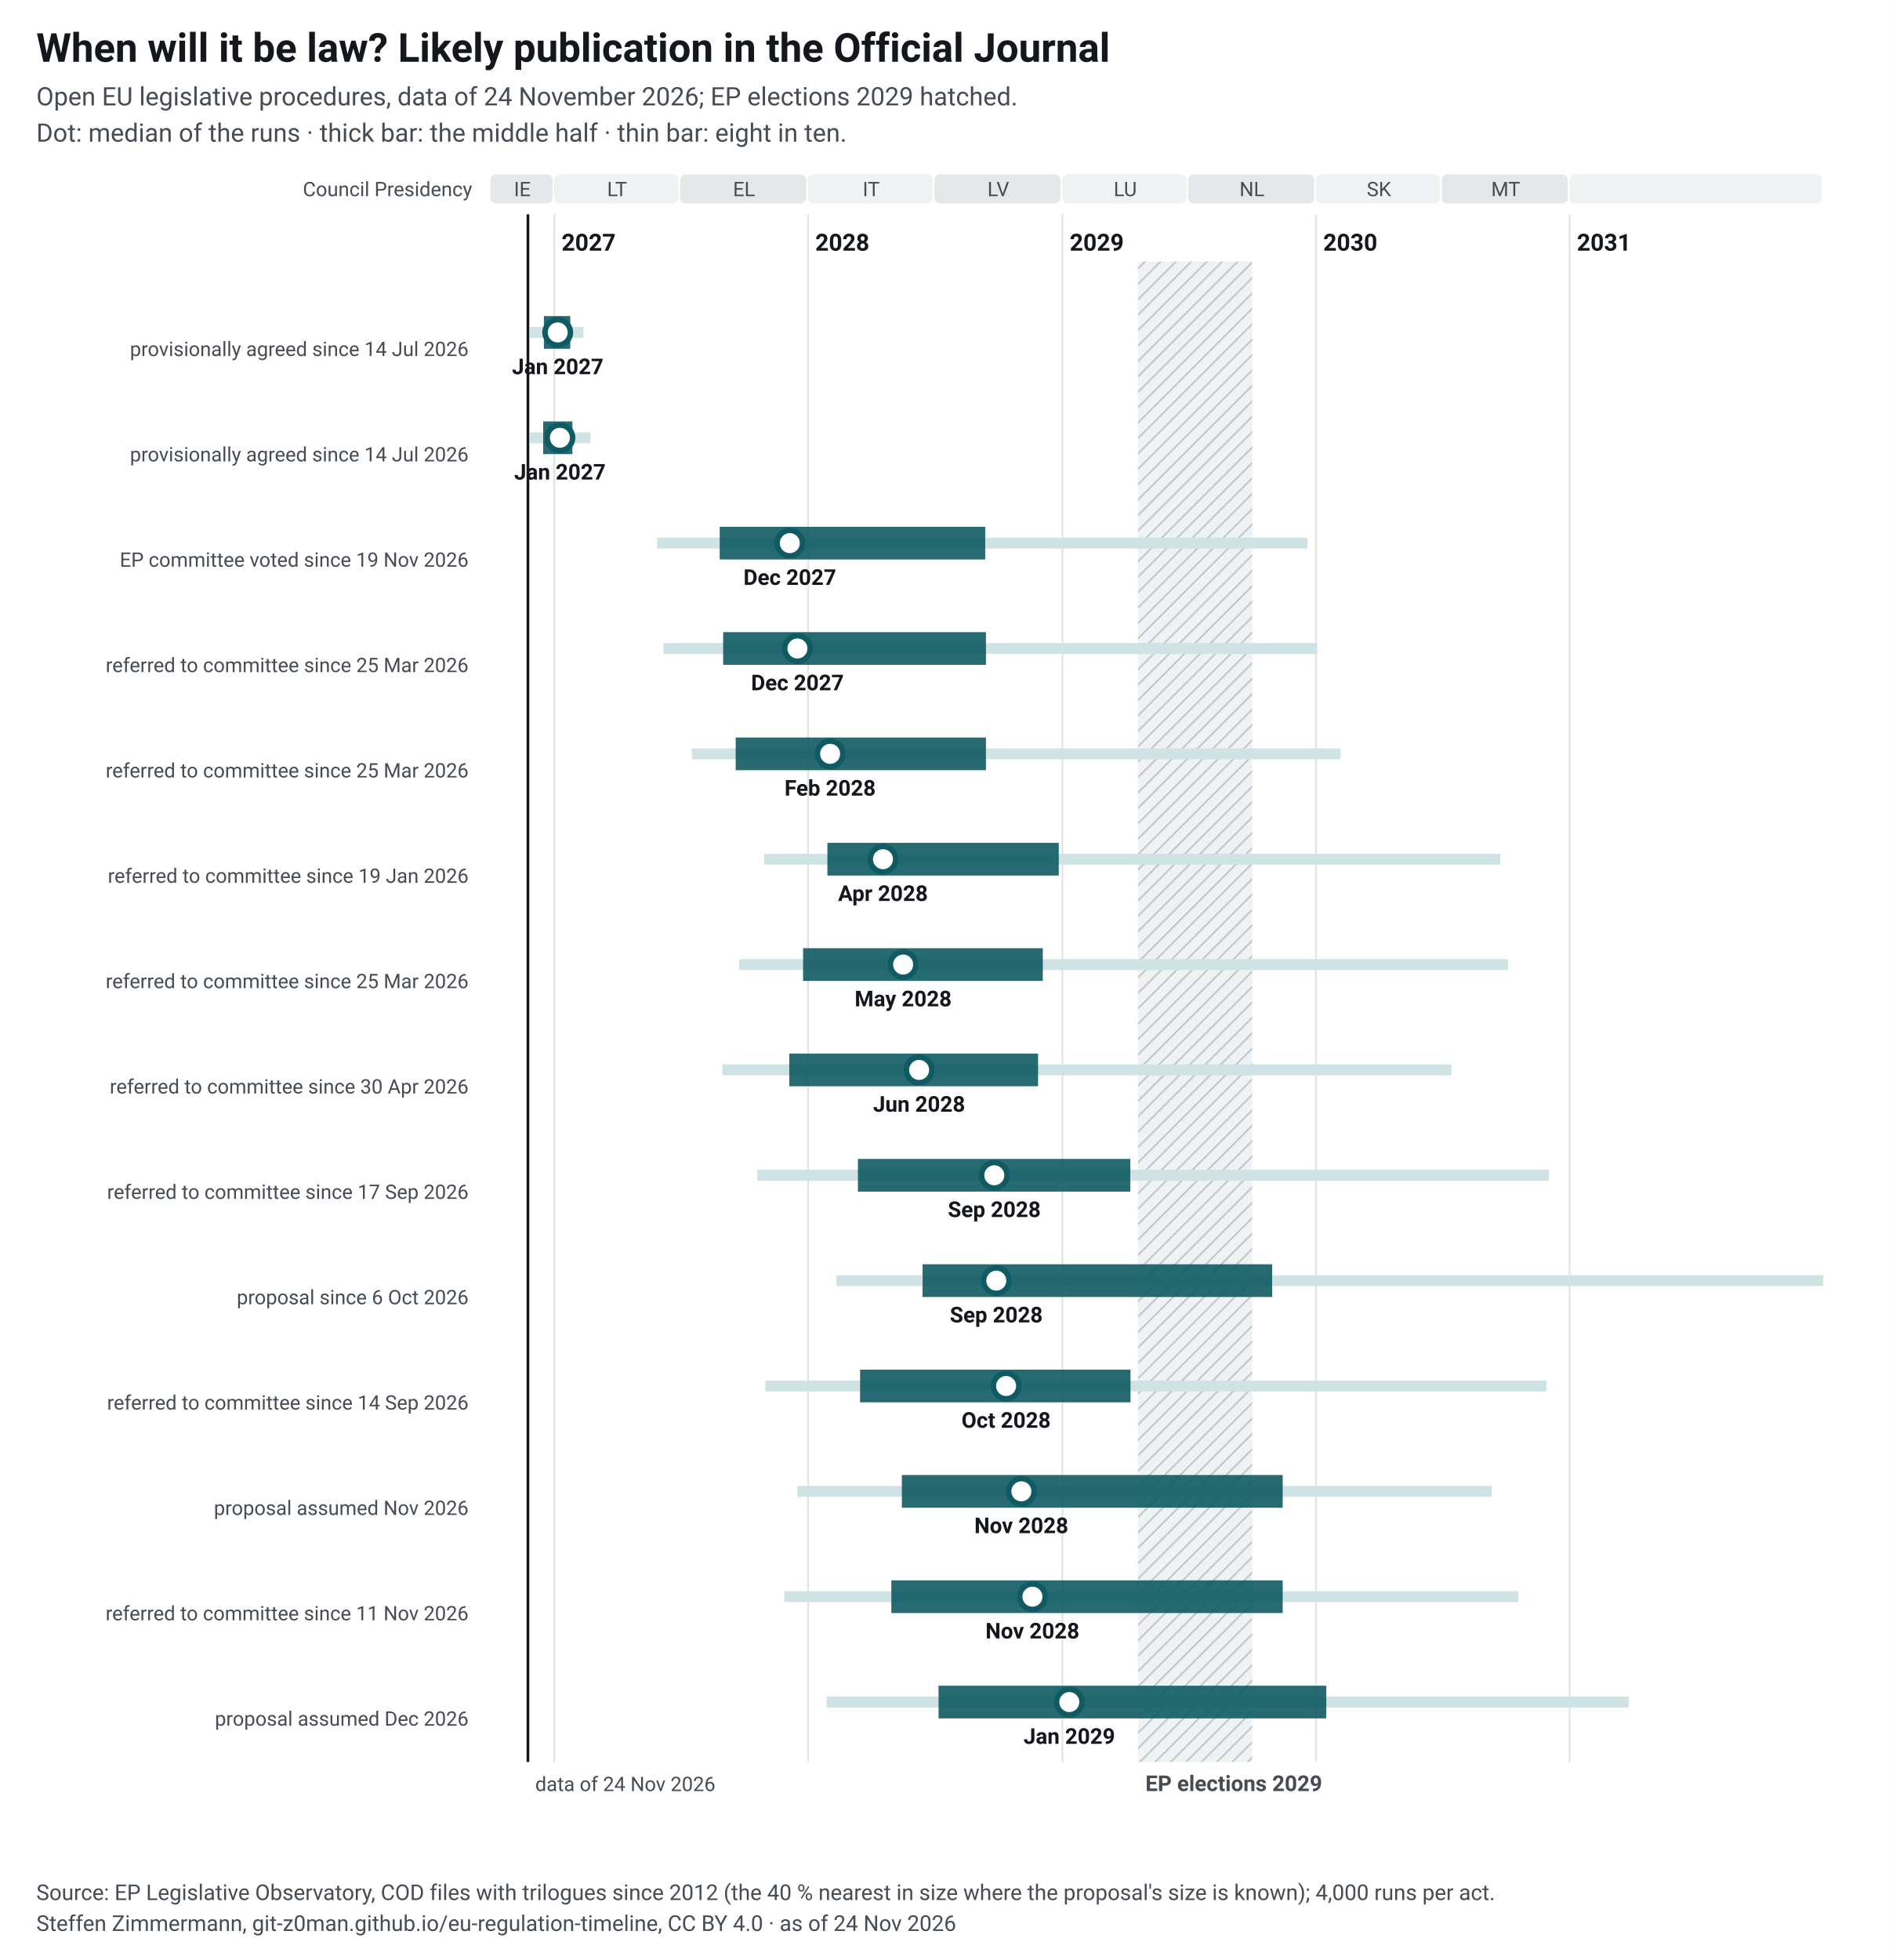
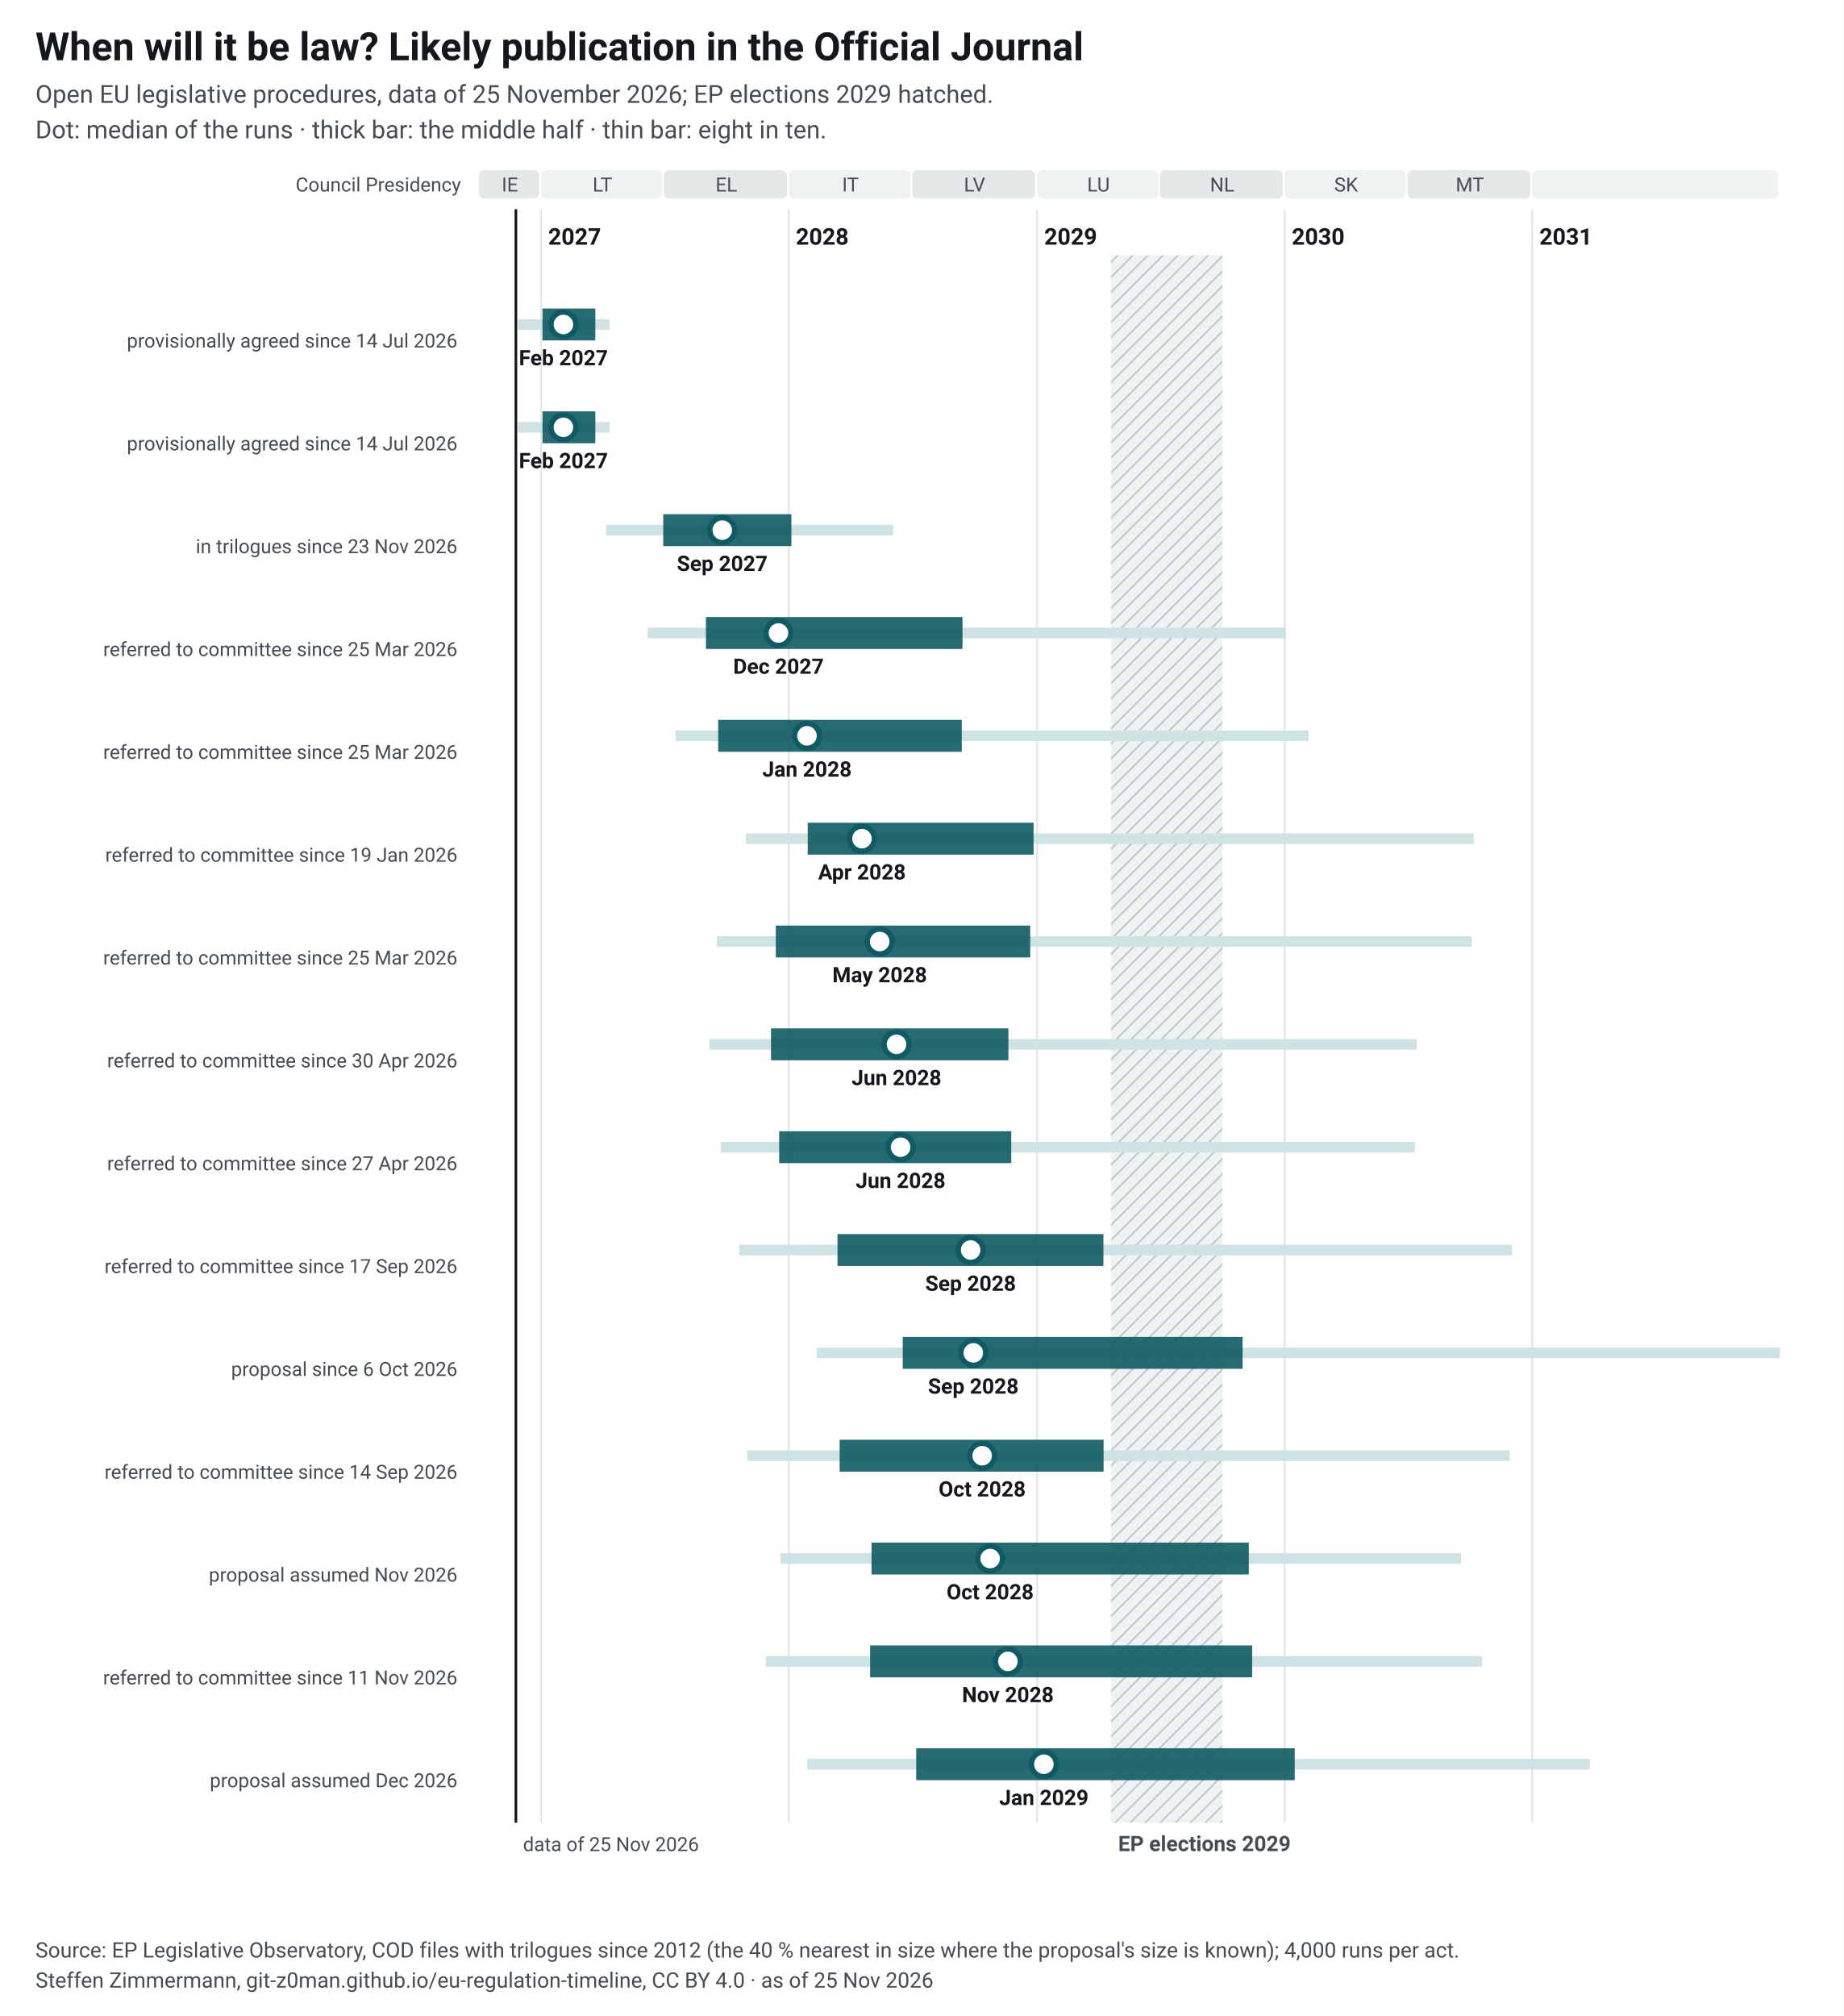
- <svg xmlns="http://www.w3.org/2000/svg" width="1040" height="1079" viewBox="0 0 1040 1079" font-family="&quot;Source Sans 3&quot;, system-ui, -apple-system, Segoe UI, Roboto, Arial, sans-serif" font-size="13">
+ <svg xmlns="http://www.w3.org/2000/svg" width="1040" height="1137" viewBox="0 0 1040 1137" font-family="&quot;Source Sans 3&quot;, system-ui, -apple-system, Segoe UI, Roboto, Arial, sans-serif" font-size="13">
  <style>.ink{fill:#14181c}.mu{fill:#454c53}.gr{stroke:#e3e5e1;stroke-width:1}.pa{fill:#eef2f2}.pb{fill:#e4e8e9}.hb{fill:#eef2f2}.hl{stroke:#c3c9cc}.wt{fill:#454c53}.pt{fill:#14181c;paint-order:stroke;stroke:#fff;stroke-width:4px;stroke-linejoin:round}.pl{stroke:#14181c}.td{stroke:#14181c;stroke-width:1.5}.b50{fill:#0f5a63;opacity:.9}.b80{fill:#cfe2e4}.med{fill:#fff;stroke:#0f5a63}.fx{fill:#14181c}.ini{fill:#e3eeef;stroke:#6e9195;stroke-width:1}.ini80{fill:#a7b7ba}.inim{stroke:#6e9195;stroke-width:2}.c1{stroke:#0f5a63}.c2{stroke:#454c53;stroke-dasharray:7 4}.c3{stroke:#6e9195;stroke-dasharray:2 4}.ax{stroke:#454c53;stroke-width:1}.dn{fill:#0f5a63;stroke:#fff}.de{fill:#fff;stroke:#0f5a63}a text{fill:#0f5a63}.nl-pending{fill:#0f5a63}.nl-adopted{fill:#5b646b}.nl-plan{fill:#fff;stroke:#14181c}.nl-open{fill:none;stroke:#14181c}.nl-q{fill:#14181c}.nl-row{stroke:#e3e5e1;stroke-width:.6}.nl-g-announced{fill:#f1f2f3}.nl-g-pending{fill:#e3eeef}.nl-g-adopted{fill:#eef2f2}</style>
-   <rect width="1040" height="1079" fill="#fff" />
+   <rect width="1040" height="1137" fill="#fff" />
  <text x="20" y="34" font-size="22" font-weight="700" class="ink">When will it be law? Likely publication in the Official Journal</text>
-   <text x="20" y="58" font-size="14" class="mu">Open EU legislative procedures, data of 24 November 2026; EP elections 2029 hatched.</text>
+   <text x="20" y="58" font-size="14" class="mu">Open EU legislative procedures, data of 25 November 2026; EP elections 2029 hatched.</text>
  <text x="20" y="78" font-size="14" class="mu">Dot: median of the runs · thick bar: the middle half · thin bar: eight in ten.</text>
  <g transform="translate(20,92)">
    <defs>
-       <pattern id="hatch-32" width="6" height="6" patternUnits="userSpaceOnUse" patternTransform="rotate(45)">
+       <pattern id="hatch-34" width="6" height="6" patternUnits="userSpaceOnUse" patternTransform="rotate(45)">
        <rect width="6" height="6" class="hb" />
        <line x1="0" y1="0" x2="0" y2="6" class="hl" stroke-width="2" />
      </pattern>
    </defs>
    <rect x="250.0" y="4" width="34.2" height="16" rx="3" class="pb" data-tip="Council Presidency: IE, Jul 2026 to Dec 2026" />
    <text x="267.6" y="16" text-anchor="middle" font-size="11" class="mu">IE</text>
    <rect x="285.2" y="4" width="68.3" height="16" rx="3" class="pa" data-tip="Council Presidency: LT, Jan 2027 to Jun 2027" />
    <text x="319.8" y="16" text-anchor="middle" font-size="11" class="mu">LT</text>
    <rect x="354.5" y="4" width="69.4" height="16" rx="3" class="pb" data-tip="Council Presidency: EL, Jul 2027 to Dec 2027" />
    <text x="389.7" y="16" text-anchor="middle" font-size="11" class="mu">EL</text>
    <rect x="424.9" y="4" width="68.6" height="16" rx="3" class="pa" data-tip="Council Presidency: IT, Jan 2028 to Jun 2028" />
    <text x="459.7" y="16" text-anchor="middle" font-size="11" class="mu">IT</text>
    <rect x="494.5" y="4" width="69.4" height="16" rx="3" class="pb" data-tip="Council Presidency: LV, Jul 2028 to Dec 2028" />
    <text x="529.7" y="16" text-anchor="middle" font-size="11" class="mu">LV</text>
    <rect x="565.0" y="4" width="68.3" height="16" rx="3" class="pa" data-tip="Council Presidency: LU, Jan 2029 to Jun 2029" />
    <text x="599.6" y="16" text-anchor="middle" font-size="11" class="mu">LU</text>
    <rect x="634.2" y="4" width="69.4" height="16" rx="3" class="pb" data-tip="Council Presidency: NL, Jul 2029 to Dec 2029" />
    <text x="669.4" y="16" text-anchor="middle" font-size="11" class="mu">NL</text>
    <rect x="704.6" y="4" width="68.3" height="16" rx="3" class="pa" data-tip="Council Presidency: SK, Jan 2030 to Jun 2030" />
    <text x="739.3" y="16" text-anchor="middle" font-size="11" class="mu">SK</text>
    <rect x="773.9" y="4" width="69.4" height="16" rx="3" class="pb" data-tip="Council Presidency: MT, Jul 2030 to Dec 2030" />
    <text x="809.1" y="16" text-anchor="middle" font-size="11" class="mu">MT</text>
    <rect x="844.3" y="4" width="138.7" height="16" rx="3" class="pa" data-tip="Council Presidency: not decided, Jan 2031 to Dec 2031" />
    <text x="914.2" y="16" text-anchor="middle" font-size="11" class="mu" />
-     <line x1="285.2" y1="26" x2="285.2" y2="878" class="gr" />
+     <line x1="285.2" y1="26" x2="285.2" y2="936" class="gr" />
    <text x="289.2" y="46" font-weight="600" class="ink">2027</text>
-     <line x1="424.9" y1="26" x2="424.9" y2="878" class="gr" />
+     <line x1="424.9" y1="26" x2="424.9" y2="936" class="gr" />
    <text x="428.9" y="46" font-weight="600" class="ink">2028</text>
-     <line x1="565.0" y1="26" x2="565.0" y2="878" class="gr" />
+     <line x1="565.0" y1="26" x2="565.0" y2="936" class="gr" />
    <text x="569.0" y="46" font-weight="600" class="ink">2029</text>
-     <line x1="704.6" y1="26" x2="704.6" y2="878" class="gr" />
+     <line x1="704.6" y1="26" x2="704.6" y2="936" class="gr" />
    <text x="708.6" y="46" font-weight="600" class="ink">2030</text>
-     <line x1="844.3" y1="26" x2="844.3" y2="878" class="gr" />
+     <line x1="844.3" y1="26" x2="844.3" y2="936" class="gr" />
    <text x="848.3" y="46" font-weight="600" class="ink">2031</text>
-     <rect x="606.7" y="52" width="62.8" height="826" fill="url(#hatch-32)" data-tip="European elections 2029: Parliament does no legislative work from its last session in April until the new committees vote again in October (assumption, as in 2024; the dates are not set yet)." />
-     <text x="610.7" y="894" font-size="12" font-weight="600" class="wt">EP elections 2029</text>
+     <rect x="606.7" y="52" width="62.8" height="884" fill="url(#hatch-34)" data-tip="European elections 2029: Parliament does no legislative work from its last session in April until the new committees vote again in October (assumption, as in 2024; the dates are not set yet)." />
+     <text x="610.7" y="952" font-size="12" font-weight="600" class="wt">EP elections 2029</text>
    <text x="240" y="16" text-anchor="end" font-size="11" class="mu">Council Presidency</text>
-     <line x1="270.7" y1="26" x2="270.7" y2="878" class="td" />
-     <text x="274.7" y="894" font-size="11" class="mu">data of 24 Nov 2026</text>
+     <line x1="271.0" y1="26" x2="271.0" y2="936" class="td" />
+     <text x="275.0" y="952" font-size="11" class="mu">data of 25 Nov 2026</text>
    <text x="238" y="88.0" text-anchor="end" font-weight="600" class="ink lnk" />
    <text x="238" y="104.0" text-anchor="end" font-size="11" class="mu">provisionally agreed since 14 Jul 2026</text>
-     <rect x="271.8" y="88.0" width="29.5" height="6" class="b80" data-tip="Omnibus IV – Digitalisation and common specifications (Regulation): median Jan 2027; half of the runs Dec 2026 to Jan 2027; eight in ten Nov 2026 to Feb 2027" />
-     <rect x="279.5" y="82.0" width="14.5" height="18" class="b50" data-tip="Omnibus IV – Digitalisation and common specifications (Regulation): median Jan 2027; half of the runs Dec 2026 to Jan 2027; eight in ten Nov 2026 to Feb 2027" />
-     <circle cx="287.1" cy="91.0" r="7" class="med" stroke-width="3" data-tip="Omnibus IV – Digitalisation and common specifications (Regulation): median Jan 2027; half of the runs Dec 2026 to Jan 2027; eight in ten Nov 2026 to Feb 2027" />
-     <text x="287.1" y="114.0" text-anchor="middle" font-size="12" font-weight="600" class="ink">Jan 2027</text>
+     <rect x="272.2" y="88.0" width="51.7" height="6" class="b80" data-tip="Omnibus IV – Digitalisation and common specifications (Directive): median Feb 2027; half of the runs Jan 2027 to Mar 2027; eight in ten Nov 2026 to Apr 2027" />
+     <rect x="286.0" y="82.0" width="29.8" height="18" class="b50" data-tip="Omnibus IV – Digitalisation and common specifications (Directive): median Feb 2027; half of the runs Jan 2027 to Mar 2027; eight in ten Nov 2026 to Apr 2027" />
+     <circle cx="297.8" cy="91.0" r="7" class="med" stroke-width="3" data-tip="Omnibus IV – Digitalisation and common specifications (Directive): median Feb 2027; half of the runs Jan 2027 to Mar 2027; eight in ten Nov 2026 to Apr 2027" />
+     <text x="297.8" y="114.0" text-anchor="middle" font-size="12" font-weight="600" class="ink">Feb 2027</text>
    <text x="238" y="146.0" text-anchor="end" font-weight="600" class="ink lnk" />
    <text x="238" y="162.0" text-anchor="end" font-size="11" class="mu">provisionally agreed since 14 Jul 2026</text>
-     <rect x="271.8" y="146.0" width="33.3" height="6" class="b80" data-tip="Omnibus IV – Digitalisation and common specifications (Directive): median Jan 2027; half of the runs Dec 2026 to Jan 2027; eight in ten Nov 2026 to Feb 2027" />
-     <rect x="279.1" y="140.0" width="16.1" height="18" class="b50" data-tip="Omnibus IV – Digitalisation and common specifications (Directive): median Jan 2027; half of the runs Dec 2026 to Jan 2027; eight in ten Nov 2026 to Feb 2027" />
-     <circle cx="288.3" cy="149.0" r="7" class="med" stroke-width="3" data-tip="Omnibus IV – Digitalisation and common specifications (Directive): median Jan 2027; half of the runs Dec 2026 to Jan 2027; eight in ten Nov 2026 to Feb 2027" />
-     <text x="288.3" y="172.0" text-anchor="middle" font-size="12" font-weight="600" class="ink">Jan 2027</text>
+     <rect x="272.2" y="146.0" width="51.7" height="6" class="b80" data-tip="Omnibus IV – Digitalisation and common specifications (Regulation): median Feb 2027; half of the runs Jan 2027 to Mar 2027; eight in ten Nov 2026 to Apr 2027" />
+     <rect x="286.0" y="140.0" width="29.8" height="18" class="b50" data-tip="Omnibus IV – Digitalisation and common specifications (Regulation): median Feb 2027; half of the runs Jan 2027 to Mar 2027; eight in ten Nov 2026 to Apr 2027" />
+     <circle cx="297.8" cy="149.0" r="7" class="med" stroke-width="3" data-tip="Omnibus IV – Digitalisation and common specifications (Regulation): median Feb 2027; half of the runs Jan 2027 to Mar 2027; eight in ten Nov 2026 to Apr 2027" />
+     <text x="297.8" y="172.0" text-anchor="middle" font-size="12" font-weight="600" class="ink">Feb 2027</text>
    <text x="238" y="204.0" text-anchor="end" font-weight="600" class="ink lnk" />
-     <text x="238" y="220.0" text-anchor="end" font-size="11" class="mu">EP committee voted since 19 Nov 2026</text>
-     <rect x="341.8" y="204.0" width="358.2" height="6" class="b80" data-tip="EU Space Act: median Dec 2027; half of the runs Aug 2027 to Sep 2028; eight in ten May 2027 to Dec 2029" />
-     <rect x="376.3" y="198.0" width="146.2" height="18" class="b50" data-tip="EU Space Act: median Dec 2027; half of the runs Aug 2027 to Sep 2028; eight in ten May 2027 to Dec 2029" />
-     <circle cx="414.9" cy="207.0" r="7" class="med" stroke-width="3" data-tip="EU Space Act: median Dec 2027; half of the runs Aug 2027 to Sep 2028; eight in ten May 2027 to Dec 2029" />
-     <text x="414.9" y="230.0" text-anchor="middle" font-size="12" font-weight="600" class="ink">Dec 2027</text>
+     <text x="238" y="220.0" text-anchor="end" font-size="11" class="mu">in trilogues since 23 Nov 2026</text>
+     <rect x="321.9" y="204.0" width="161.9" height="6" class="b80" data-tip="EU Space Act: median Sep 2027; half of the runs Jun 2027 to Jan 2028; eight in ten Apr 2027 to Jun 2028" />
+     <rect x="354.1" y="198.0" width="72.3" height="18" class="b50" data-tip="EU Space Act: median Sep 2027; half of the runs Jun 2027 to Jan 2028; eight in ten Apr 2027 to Jun 2028" />
+     <circle cx="387.4" cy="207.0" r="7" class="med" stroke-width="3" data-tip="EU Space Act: median Sep 2027; half of the runs Jun 2027 to Jan 2028; eight in ten Apr 2027 to Jun 2028" />
+     <text x="387.4" y="230.0" text-anchor="middle" font-size="12" font-weight="600" class="ink">Sep 2027</text>
    <text x="238" y="262.0" text-anchor="end" font-weight="600" class="ink lnk" />
    <text x="238" y="278.0" text-anchor="end" font-size="11" class="mu">referred to committee since 25 Mar 2026</text>
    <rect x="345.3" y="262.0" width="360.1" height="6" class="b80" data-tip="MDR/IVDR simplification: median Dec 2027; half of the runs Sep 2027 to Sep 2028; eight in ten Jun 2027 to Jan 2030" />
    <rect x="378.2" y="256.0" width="144.7" height="18" class="b50" data-tip="MDR/IVDR simplification: median Dec 2027; half of the runs Sep 2027 to Sep 2028; eight in ten Jun 2027 to Jan 2030" />
    <circle cx="419.1" cy="265.0" r="7" class="med" stroke-width="3" data-tip="MDR/IVDR simplification: median Dec 2027; half of the runs Sep 2027 to Sep 2028; eight in ten Jun 2027 to Jan 2030" />
    <text x="419.1" y="288.0" text-anchor="middle" font-size="12" font-weight="600" class="ink">Dec 2027</text>
    <text x="238" y="320.0" text-anchor="end" font-weight="600" class="ink lnk" />
    <text x="238" y="336.0" text-anchor="end" font-size="11" class="mu">referred to committee since 25 Mar 2026</text>
-     <rect x="361.0" y="320.0" width="357.1" height="6" class="b80" data-tip="NIS-2 amendment: median Feb 2028; half of the runs Sep 2027 to Sep 2028; eight in ten Jul 2027 to Feb 2030" />
-     <rect x="385.1" y="314.0" width="137.8" height="18" class="b50" data-tip="NIS-2 amendment: median Feb 2028; half of the runs Sep 2027 to Sep 2028; eight in ten Jul 2027 to Feb 2030" />
-     <circle cx="437.1" cy="323.0" r="7" class="med" stroke-width="3" data-tip="NIS-2 amendment: median Feb 2028; half of the runs Sep 2027 to Sep 2028; eight in ten Jul 2027 to Feb 2030" />
-     <text x="437.1" y="346.0" text-anchor="middle" font-size="12" font-weight="600" class="ink">Feb 2028</text>
+     <rect x="361.0" y="320.0" width="357.1" height="6" class="b80" data-tip="NIS-2 amendment: median Jan 2028; half of the runs Sep 2027 to Sep 2028; eight in ten Jul 2027 to Feb 2030" />
+     <rect x="385.1" y="314.0" width="137.4" height="18" class="b50" data-tip="NIS-2 amendment: median Jan 2028; half of the runs Sep 2027 to Sep 2028; eight in ten Jul 2027 to Feb 2030" />
+     <circle cx="435.2" cy="323.0" r="7" class="med" stroke-width="3" data-tip="NIS-2 amendment: median Jan 2028; half of the runs Sep 2027 to Sep 2028; eight in ten Jul 2027 to Feb 2030" />
+     <text x="435.2" y="346.0" text-anchor="middle" font-size="12" font-weight="600" class="ink">Jan 2028</text>
    <text x="238" y="378.0" text-anchor="end" font-weight="600" class="ink lnk" />
    <text x="238" y="394.0" text-anchor="end" font-size="11" class="mu">referred to committee since 19 Jan 2026</text>
-     <rect x="400.8" y="378.0" width="405.3" height="6" class="b80" data-tip="Digital Omnibus: median Apr 2028; half of the runs Jan 2028 to Dec 2028; eight in ten Oct 2027 to Sep 2030" />
-     <rect x="435.6" y="372.0" width="127.4" height="18" class="b50" data-tip="Digital Omnibus: median Apr 2028; half of the runs Jan 2028 to Dec 2028; eight in ten Oct 2027 to Sep 2030" />
-     <circle cx="466.2" cy="381.0" r="7" class="med" stroke-width="3" data-tip="Digital Omnibus: median Apr 2028; half of the runs Jan 2028 to Dec 2028; eight in ten Oct 2027 to Sep 2030" />
+     <rect x="400.8" y="378.0" width="410.6" height="6" class="b80" data-tip="Digital Omnibus: median Apr 2028; half of the runs Jan 2028 to Dec 2028; eight in ten Oct 2027 to Oct 2030" />
+     <rect x="435.6" y="372.0" width="127.4" height="18" class="b50" data-tip="Digital Omnibus: median Apr 2028; half of the runs Jan 2028 to Dec 2028; eight in ten Oct 2027 to Oct 2030" />
+     <circle cx="466.2" cy="381.0" r="7" class="med" stroke-width="3" data-tip="Digital Omnibus: median Apr 2028; half of the runs Jan 2028 to Dec 2028; eight in ten Oct 2027 to Oct 2030" />
    <text x="466.2" y="404.0" text-anchor="middle" font-size="12" font-weight="600" class="ink">Apr 2028</text>
    <text x="238" y="436.0" text-anchor="end" font-weight="600" class="ink lnk" />
    <text x="238" y="452.0" text-anchor="end" font-size="11" class="mu">referred to committee since 25 Mar 2026</text>
-     <rect x="387.0" y="436.0" width="423.3" height="6" class="b80" data-tip="Cybersecurity Act 2: median May 2028; half of the runs Dec 2027 to Dec 2028; eight in ten Sep 2027 to Oct 2030" />
-     <rect x="422.2" y="430.0" width="132.0" height="18" class="b50" data-tip="Cybersecurity Act 2: median May 2028; half of the runs Dec 2027 to Dec 2028; eight in ten Sep 2027 to Oct 2030" />
-     <circle cx="477.3" cy="439.0" r="7" class="med" stroke-width="3" data-tip="Cybersecurity Act 2: median May 2028; half of the runs Dec 2027 to Dec 2028; eight in ten Sep 2027 to Oct 2030" />
-     <text x="477.3" y="462.0" text-anchor="middle" font-size="12" font-weight="600" class="ink">May 2028</text>
+     <rect x="384.3" y="436.0" width="425.9" height="6" class="b80" data-tip="Cybersecurity Act 2: median May 2028; half of the runs Dec 2027 to Dec 2028; eight in ten Sep 2027 to Oct 2030" />
+     <rect x="417.6" y="430.0" width="143.5" height="18" class="b50" data-tip="Cybersecurity Act 2: median May 2028; half of the runs Dec 2027 to Dec 2028; eight in ten Sep 2027 to Oct 2030" />
+     <circle cx="476.2" cy="439.0" r="7" class="med" stroke-width="3" data-tip="Cybersecurity Act 2: median May 2028; half of the runs Dec 2027 to Dec 2028; eight in ten Sep 2027 to Oct 2030" />
+     <text x="476.2" y="462.0" text-anchor="middle" font-size="12" font-weight="600" class="ink">May 2028</text>
    <text x="238" y="494.0" text-anchor="end" font-weight="600" class="ink lnk" />
    <text x="238" y="510.0" text-anchor="end" font-size="11" class="mu">referred to committee since 30 Apr 2026</text>
-     <rect x="377.8" y="494.0" width="401.4" height="6" class="b80" data-tip="Industrial Accelerator Act: median Jun 2028; half of the runs Dec 2027 to Nov 2028; eight in ten Aug 2027 to Jul 2030" />
-     <rect x="414.6" y="488.0" width="137.0" height="18" class="b50" data-tip="Industrial Accelerator Act: median Jun 2028; half of the runs Dec 2027 to Nov 2028; eight in ten Aug 2027 to Jul 2030" />
-     <circle cx="486.1" cy="497.0" r="7" class="med" stroke-width="3" data-tip="Industrial Accelerator Act: median Jun 2028; half of the runs Dec 2027 to Nov 2028; eight in ten Aug 2027 to Jul 2030" />
-     <text x="486.1" y="520.0" text-anchor="middle" font-size="12" font-weight="600" class="ink">Jun 2028</text>
+     <rect x="380.1" y="494.0" width="399.1" height="6" class="b80" data-tip="Industrial Accelerator Act: median Jun 2028; half of the runs Dec 2027 to Nov 2028; eight in ten Sep 2027 to Jul 2030" />
+     <rect x="414.9" y="488.0" width="133.9" height="18" class="b50" data-tip="Industrial Accelerator Act: median Jun 2028; half of the runs Dec 2027 to Nov 2028; eight in ten Sep 2027 to Jul 2030" />
+     <circle cx="485.7" cy="497.0" r="7" class="med" stroke-width="3" data-tip="Industrial Accelerator Act: median Jun 2028; half of the runs Dec 2027 to Nov 2028; eight in ten Sep 2027 to Jul 2030" />
+     <text x="485.7" y="520.0" text-anchor="middle" font-size="12" font-weight="600" class="ink">Jun 2028</text>
    <text x="238" y="552.0" text-anchor="end" font-weight="600" class="ink lnk" />
-     <text x="238" y="568.0" text-anchor="end" font-size="11" class="mu">referred to committee since 17 Sep 2026</text>
-     <rect x="397.0" y="552.0" width="435.9" height="6" class="b80" data-tip="Cloud and AI Development Act: median Sep 2028; half of the runs Mar 2028 to Apr 2029; eight in ten Oct 2027 to Dec 2030" />
-     <rect x="452.4" y="546.0" width="150.0" height="18" class="b50" data-tip="Cloud and AI Development Act: median Sep 2028; half of the runs Mar 2028 to Apr 2029; eight in ten Oct 2027 to Dec 2030" />
-     <circle cx="527.5" cy="555.0" r="7" class="med" stroke-width="3" data-tip="Cloud and AI Development Act: median Sep 2028; half of the runs Mar 2028 to Apr 2029; eight in ten Oct 2027 to Dec 2030" />
-     <text x="527.5" y="578.0" text-anchor="middle" font-size="12" font-weight="600" class="ink">Sep 2028</text>
+     <text x="238" y="568.0" text-anchor="end" font-size="11" class="mu">referred to committee since 27 Apr 2026</text>
+     <rect x="386.6" y="552.0" width="391.5" height="6" class="b80" data-tip="Digital Networks Act: median Jun 2028; half of the runs Dec 2027 to Nov 2028; eight in ten Sep 2027 to Jul 2030" />
+     <rect x="419.5" y="546.0" width="130.9" height="18" class="b50" data-tip="Digital Networks Act: median Jun 2028; half of the runs Dec 2027 to Nov 2028; eight in ten Sep 2027 to Jul 2030" />
+     <circle cx="488.0" cy="555.0" r="7" class="med" stroke-width="3" data-tip="Digital Networks Act: median Jun 2028; half of the runs Dec 2027 to Nov 2028; eight in ten Sep 2027 to Jul 2030" />
+     <text x="488.0" y="578.0" text-anchor="middle" font-size="12" font-weight="600" class="ink">Jun 2028</text>
    <text x="238" y="610.0" text-anchor="end" font-weight="600" class="ink lnk" />
-     <text x="238" y="626.0" text-anchor="end" font-size="11" class="mu">proposal since 6 Oct 2026</text>
-     <rect x="440.6" y="610.0" width="543.4" height="6" class="b80" data-tip="New Standardisation Regulation: median Sep 2028; half of the runs Jun 2028 to Oct 2029; eight in ten Feb 2028 to Apr 2032" />
-     <rect x="488.0" y="604.0" width="192.5" height="18" class="b50" data-tip="New Standardisation Regulation: median Sep 2028; half of the runs Jun 2028 to Oct 2029; eight in ten Feb 2028 to Apr 2032" />
-     <circle cx="528.6" cy="613.0" r="7" class="med" stroke-width="3" data-tip="New Standardisation Regulation: median Sep 2028; half of the runs Jun 2028 to Oct 2029; eight in ten Feb 2028 to Apr 2032" />
-     <text x="528.6" y="636.0" text-anchor="middle" font-size="12" font-weight="600" class="ink">Sep 2028</text>
+     <text x="238" y="626.0" text-anchor="end" font-size="11" class="mu">referred to committee since 17 Sep 2026</text>
+     <rect x="397.0" y="610.0" width="435.9" height="6" class="b80" data-tip="Cloud and AI Development Act: median Sep 2028; half of the runs Mar 2028 to Apr 2029; eight in ten Oct 2027 to Dec 2030" />
+     <rect x="452.4" y="604.0" width="150.0" height="18" class="b50" data-tip="Cloud and AI Development Act: median Sep 2028; half of the runs Mar 2028 to Apr 2029; eight in ten Oct 2027 to Dec 2030" />
+     <circle cx="527.5" cy="613.0" r="7" class="med" stroke-width="3" data-tip="Cloud and AI Development Act: median Sep 2028; half of the runs Mar 2028 to Apr 2029; eight in ten Oct 2027 to Dec 2030" />
+     <text x="527.5" y="636.0" text-anchor="middle" font-size="12" font-weight="600" class="ink">Sep 2028</text>
    <text x="238" y="668.0" text-anchor="end" font-weight="600" class="ink lnk" />
-     <text x="238" y="684.0" text-anchor="end" font-size="11" class="mu">referred to committee since 14 Sep 2026</text>
-     <rect x="401.5" y="668.0" width="430.1" height="6" class="b80" data-tip="Chips Act 2.0: median Oct 2028; half of the runs Mar 2028 to Apr 2029; eight in ten Nov 2027 to Nov 2030" />
-     <rect x="453.6" y="662.0" width="148.9" height="18" class="b50" data-tip="Chips Act 2.0: median Oct 2028; half of the runs Mar 2028 to Apr 2029; eight in ten Nov 2027 to Nov 2030" />
-     <circle cx="534.0" cy="671.0" r="7" class="med" stroke-width="3" data-tip="Chips Act 2.0: median Oct 2028; half of the runs Mar 2028 to Apr 2029; eight in ten Nov 2027 to Nov 2030" />
-     <text x="534.0" y="694.0" text-anchor="middle" font-size="12" font-weight="600" class="ink">Oct 2028</text>
+     <text x="238" y="684.0" text-anchor="end" font-size="11" class="mu">proposal since 6 Oct 2026</text>
+     <rect x="440.6" y="668.0" width="543.4" height="6" class="b80" data-tip="New Standardisation Regulation: median Sep 2028; half of the runs Jun 2028 to Oct 2029; eight in ten Feb 2028 to Apr 2032" />
+     <rect x="489.2" y="662.0" width="191.7" height="18" class="b50" data-tip="New Standardisation Regulation: median Sep 2028; half of the runs Jun 2028 to Oct 2029; eight in ten Feb 2028 to Apr 2032" />
+     <circle cx="529.0" cy="671.0" r="7" class="med" stroke-width="3" data-tip="New Standardisation Regulation: median Sep 2028; half of the runs Jun 2028 to Oct 2029; eight in ten Feb 2028 to Apr 2032" />
+     <text x="529.0" y="694.0" text-anchor="middle" font-size="12" font-weight="600" class="ink">Sep 2028</text>
    <text x="238" y="726.0" text-anchor="end" font-weight="600" class="ink lnk" />
-     <text x="238" y="742.0" text-anchor="end" font-size="11" class="mu">proposal assumed Nov 2026</text>
-     <rect x="419.1" y="726.0" width="382.3" height="6" class="b80" data-tip="Quantum Act: median Nov 2028; half of the runs May 2028 to Nov 2029; eight in ten Dec 2027 to Sep 2030" />
-     <rect x="476.6" y="720.0" width="209.7" height="18" class="b50" data-tip="Quantum Act: median Nov 2028; half of the runs May 2028 to Nov 2029; eight in ten Dec 2027 to Sep 2030" />
-     <circle cx="542.4" cy="729.0" r="7" class="med" stroke-width="3" data-tip="Quantum Act: median Nov 2028; half of the runs May 2028 to Nov 2029; eight in ten Dec 2027 to Sep 2030" />
-     <text x="542.4" y="752.0" text-anchor="middle" font-size="12" font-weight="600" class="ink">Nov 2028</text>
+     <text x="238" y="742.0" text-anchor="end" font-size="11" class="mu">referred to committee since 14 Sep 2026</text>
+     <rect x="401.5" y="726.0" width="430.1" height="6" class="b80" data-tip="Chips Act 2.0: median Oct 2028; half of the runs Mar 2028 to Apr 2029; eight in ten Nov 2027 to Nov 2030" />
+     <rect x="453.6" y="720.0" width="148.9" height="18" class="b50" data-tip="Chips Act 2.0: median Oct 2028; half of the runs Mar 2028 to Apr 2029; eight in ten Nov 2027 to Nov 2030" />
+     <circle cx="534.0" cy="729.0" r="7" class="med" stroke-width="3" data-tip="Chips Act 2.0: median Oct 2028; half of the runs Mar 2028 to Apr 2029; eight in ten Nov 2027 to Nov 2030" />
+     <text x="534.0" y="752.0" text-anchor="middle" font-size="12" font-weight="600" class="ink">Oct 2028</text>
    <text x="238" y="784.0" text-anchor="end" font-weight="600" class="ink lnk" />
-     <text x="238" y="800.0" text-anchor="end" font-size="11" class="mu">referred to committee since 11 Nov 2026</text>
-     <rect x="411.9" y="784.0" width="404.1" height="6" class="b80" data-tip="Public Procurement Act: median Nov 2028; half of the runs Apr 2028 to Nov 2029; eight in ten Nov 2027 to Oct 2030" />
-     <rect x="470.8" y="778.0" width="215.5" height="18" class="b50" data-tip="Public Procurement Act: median Nov 2028; half of the runs Apr 2028 to Nov 2029; eight in ten Nov 2027 to Oct 2030" />
-     <circle cx="548.5" cy="787.0" r="7" class="med" stroke-width="3" data-tip="Public Procurement Act: median Nov 2028; half of the runs Apr 2028 to Nov 2029; eight in ten Nov 2027 to Oct 2030" />
-     <text x="548.5" y="810.0" text-anchor="middle" font-size="12" font-weight="600" class="ink">Nov 2028</text>
+     <text x="238" y="800.0" text-anchor="end" font-size="11" class="mu">proposal assumed Nov 2026</text>
+     <rect x="420.3" y="784.0" width="383.8" height="6" class="b80" data-tip="Quantum Act: median Oct 2028; half of the runs May 2028 to Nov 2029; eight in ten Dec 2027 to Sep 2030" />
+     <rect x="471.6" y="778.0" width="212.8" height="18" class="b50" data-tip="Quantum Act: median Oct 2028; half of the runs May 2028 to Nov 2029; eight in ten Dec 2027 to Sep 2030" />
+     <circle cx="538.5" cy="787.0" r="7" class="med" stroke-width="3" data-tip="Quantum Act: median Oct 2028; half of the runs May 2028 to Nov 2029; eight in ten Dec 2027 to Sep 2030" />
+     <text x="538.5" y="810.0" text-anchor="middle" font-size="12" font-weight="600" class="ink">Oct 2028</text>
    <text x="238" y="842.0" text-anchor="end" font-weight="600" class="ink lnk" />
-     <text x="238" y="858.0" text-anchor="end" font-size="11" class="mu">proposal assumed Dec 2026</text>
-     <rect x="435.2" y="842.0" width="441.6" height="6" class="b80" data-tip="European Product Act: median Jan 2029; half of the runs Jul 2028 to Jan 2030; eight in ten Jan 2028 to Mar 2031" />
-     <rect x="496.8" y="836.0" width="213.5" height="18" class="b50" data-tip="European Product Act: median Jan 2029; half of the runs Jul 2028 to Jan 2030; eight in ten Jan 2028 to Mar 2031" />
-     <circle cx="568.8" cy="845.0" r="7" class="med" stroke-width="3" data-tip="European Product Act: median Jan 2029; half of the runs Jul 2028 to Jan 2030; eight in ten Jan 2028 to Mar 2031" />
-     <text x="568.8" y="868.0" text-anchor="middle" font-size="12" font-weight="600" class="ink">Jan 2029</text>
+     <text x="238" y="858.0" text-anchor="end" font-size="11" class="mu">referred to committee since 11 Nov 2026</text>
+     <rect x="411.9" y="842.0" width="404.1" height="6" class="b80" data-tip="Public Procurement Act: median Nov 2028; half of the runs Apr 2028 to Nov 2029; eight in ten Nov 2027 to Oct 2030" />
+     <rect x="470.8" y="836.0" width="215.5" height="18" class="b50" data-tip="Public Procurement Act: median Nov 2028; half of the runs Apr 2028 to Nov 2029; eight in ten Nov 2027 to Oct 2030" />
+     <circle cx="548.5" cy="845.0" r="7" class="med" stroke-width="3" data-tip="Public Procurement Act: median Nov 2028; half of the runs Apr 2028 to Nov 2029; eight in ten Nov 2027 to Oct 2030" />
+     <text x="548.5" y="868.0" text-anchor="middle" font-size="12" font-weight="600" class="ink">Nov 2028</text>
+     <text x="238" y="900.0" text-anchor="end" font-weight="600" class="ink lnk" />
+     <text x="238" y="916.0" text-anchor="end" font-size="11" class="mu">proposal assumed Dec 2026</text>
+     <rect x="435.2" y="900.0" width="441.6" height="6" class="b80" data-tip="European Product Act: median Jan 2029; half of the runs Jul 2028 to Jan 2030; eight in ten Jan 2028 to Mar 2031" />
+     <rect x="496.8" y="894.0" width="213.5" height="18" class="b50" data-tip="European Product Act: median Jan 2029; half of the runs Jul 2028 to Jan 2030; eight in ten Jan 2028 to Mar 2031" />
+     <circle cx="568.8" cy="903.0" r="7" class="med" stroke-width="3" data-tip="European Product Act: median Jan 2029; half of the runs Jul 2028 to Jan 2030; eight in ten Jan 2028 to Mar 2031" />
+     <text x="568.8" y="926.0" text-anchor="middle" font-size="12" font-weight="600" class="ink">Jan 2029</text>
  </g>
-   <text x="20" y="1046" font-size="12" class="mu">Source: EP Legislative Observatory, COD files with trilogues since 2012 (the 40 % nearest in size where the proposal's size is known); 4,000 runs per act.</text>
-   <text x="20" y="1063" font-size="12" class="mu">Steffen Zimmermann, git-z0man.github.io/eu-regulation-timeline, CC BY 4.0 · as of 24 Nov 2026</text>
+   <text x="20" y="1104" font-size="12" class="mu">Source: EP Legislative Observatory, COD files with trilogues since 2012 (the 40 % nearest in size where the proposal's size is known); 4,000 runs per act.</text>
+   <text x="20" y="1121" font-size="12" class="mu">Steffen Zimmermann, git-z0man.github.io/eu-regulation-timeline, CC BY 4.0 · as of 25 Nov 2026</text>
</svg>
